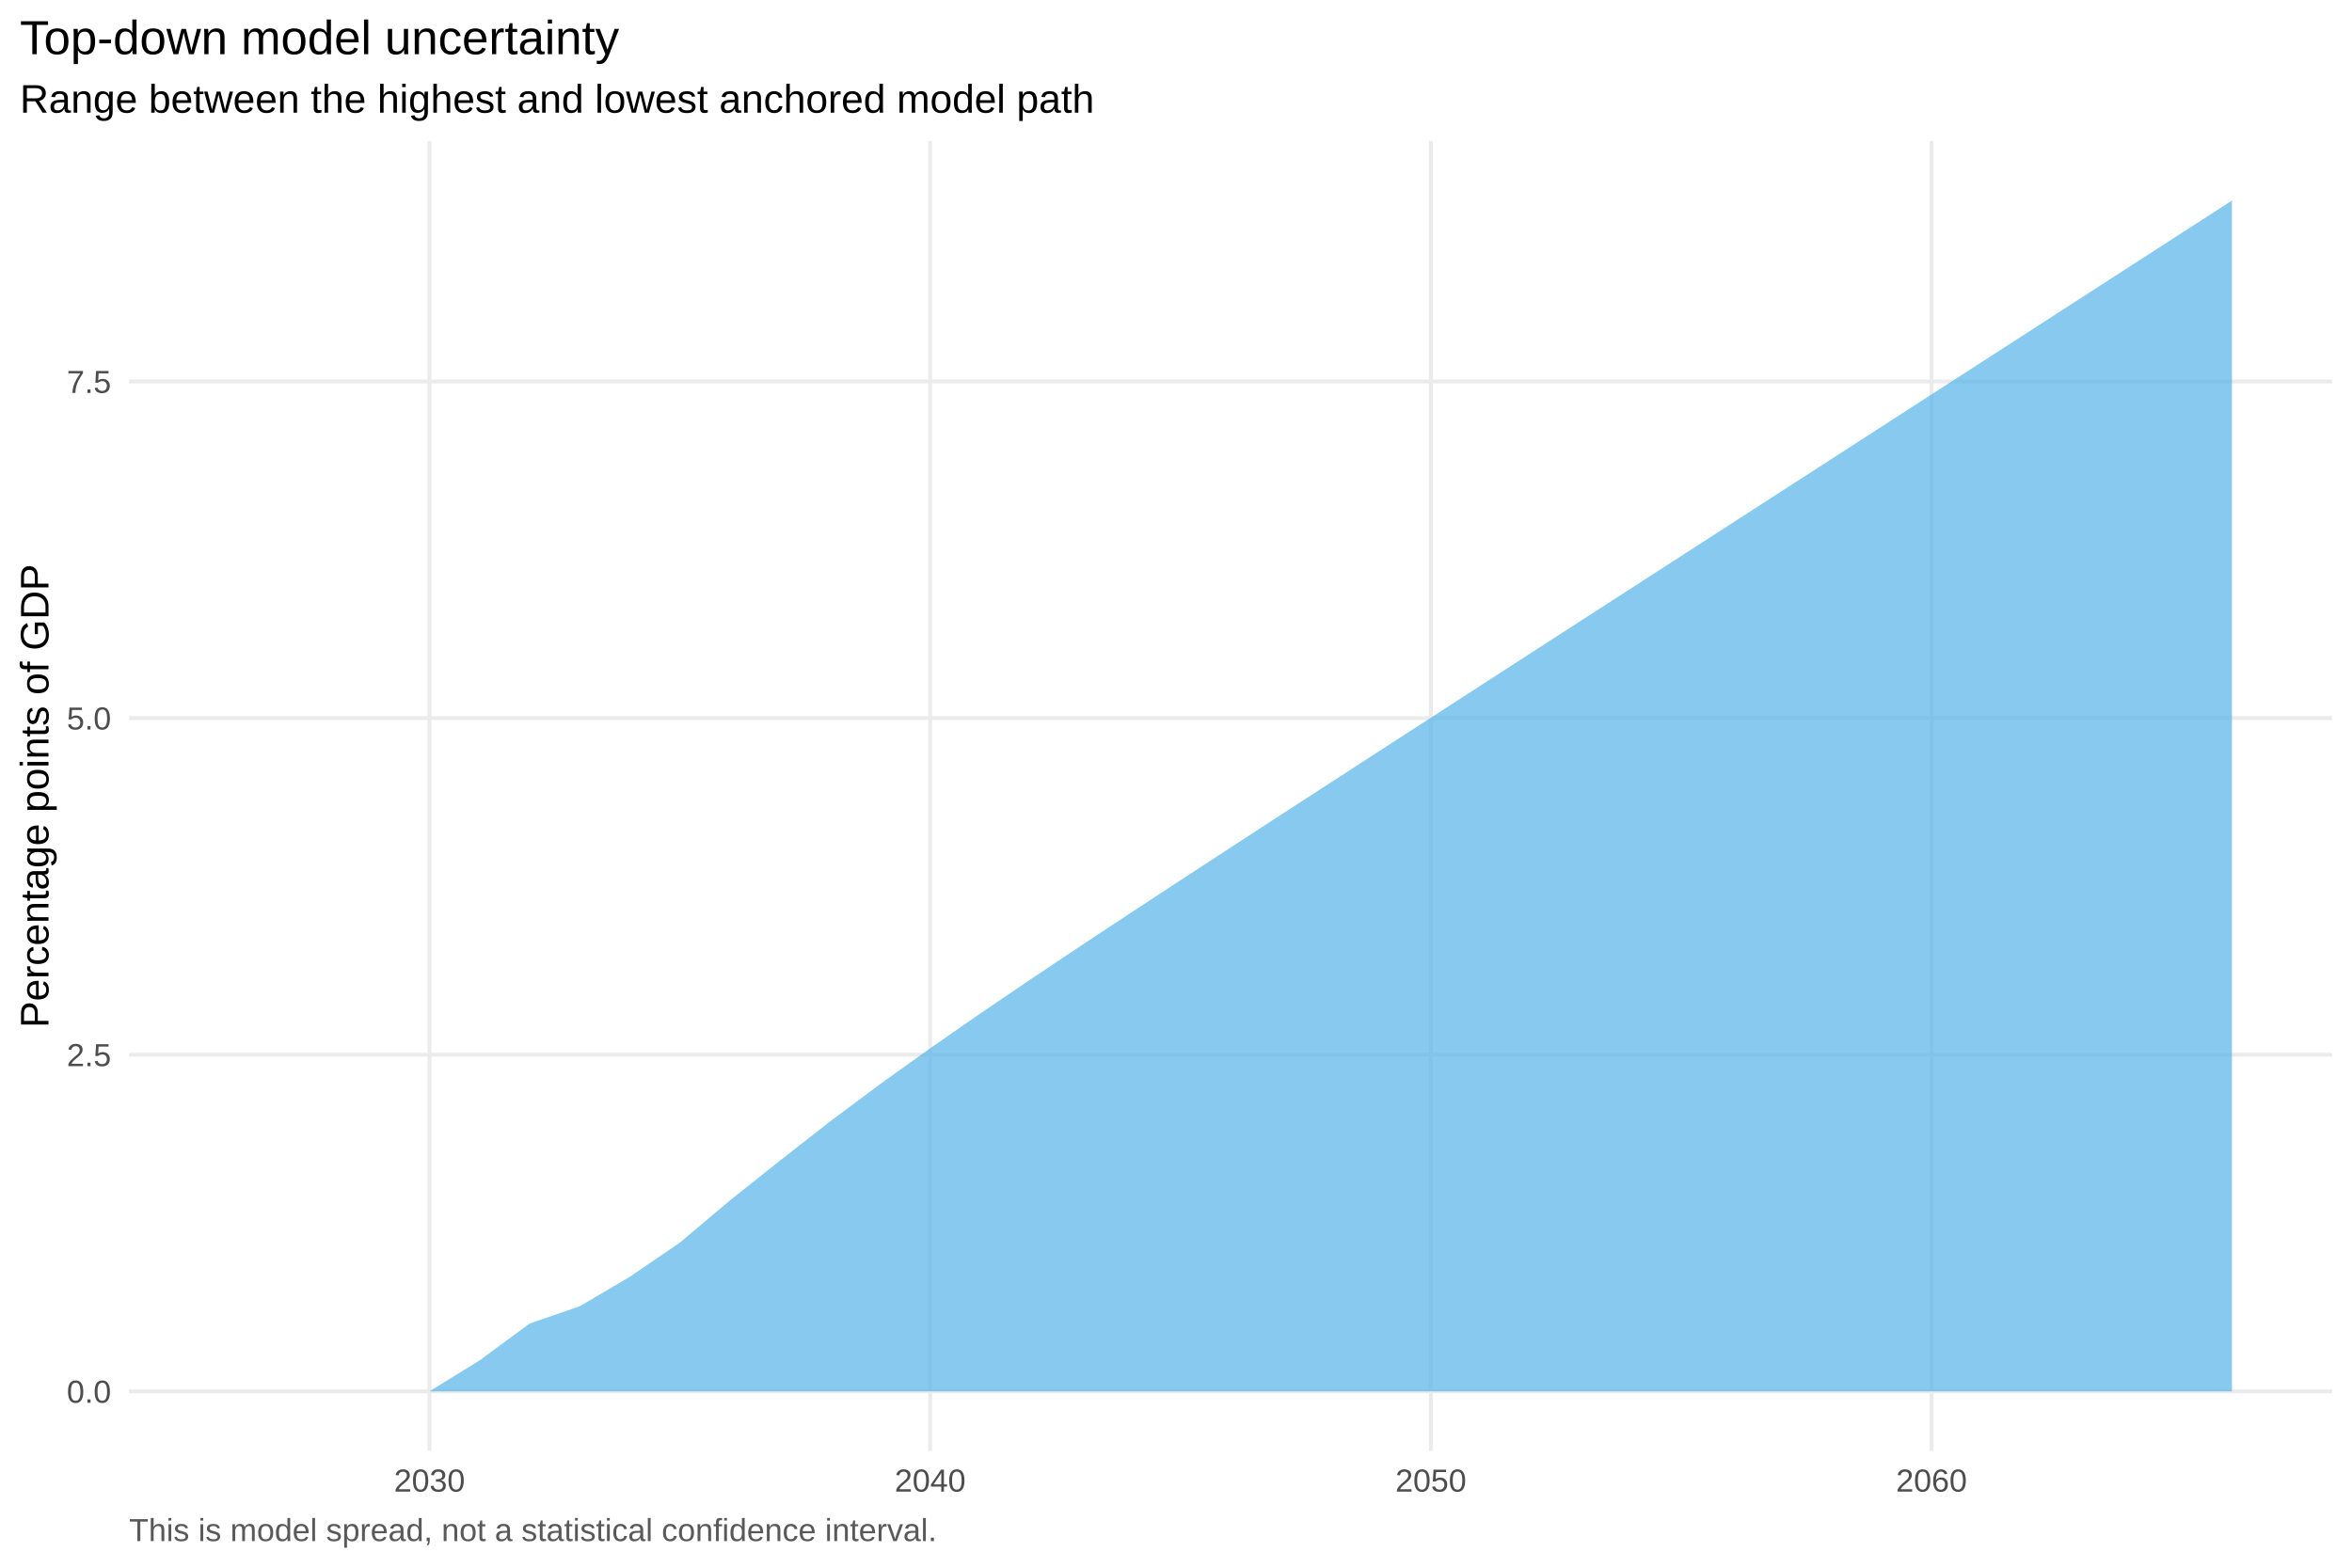
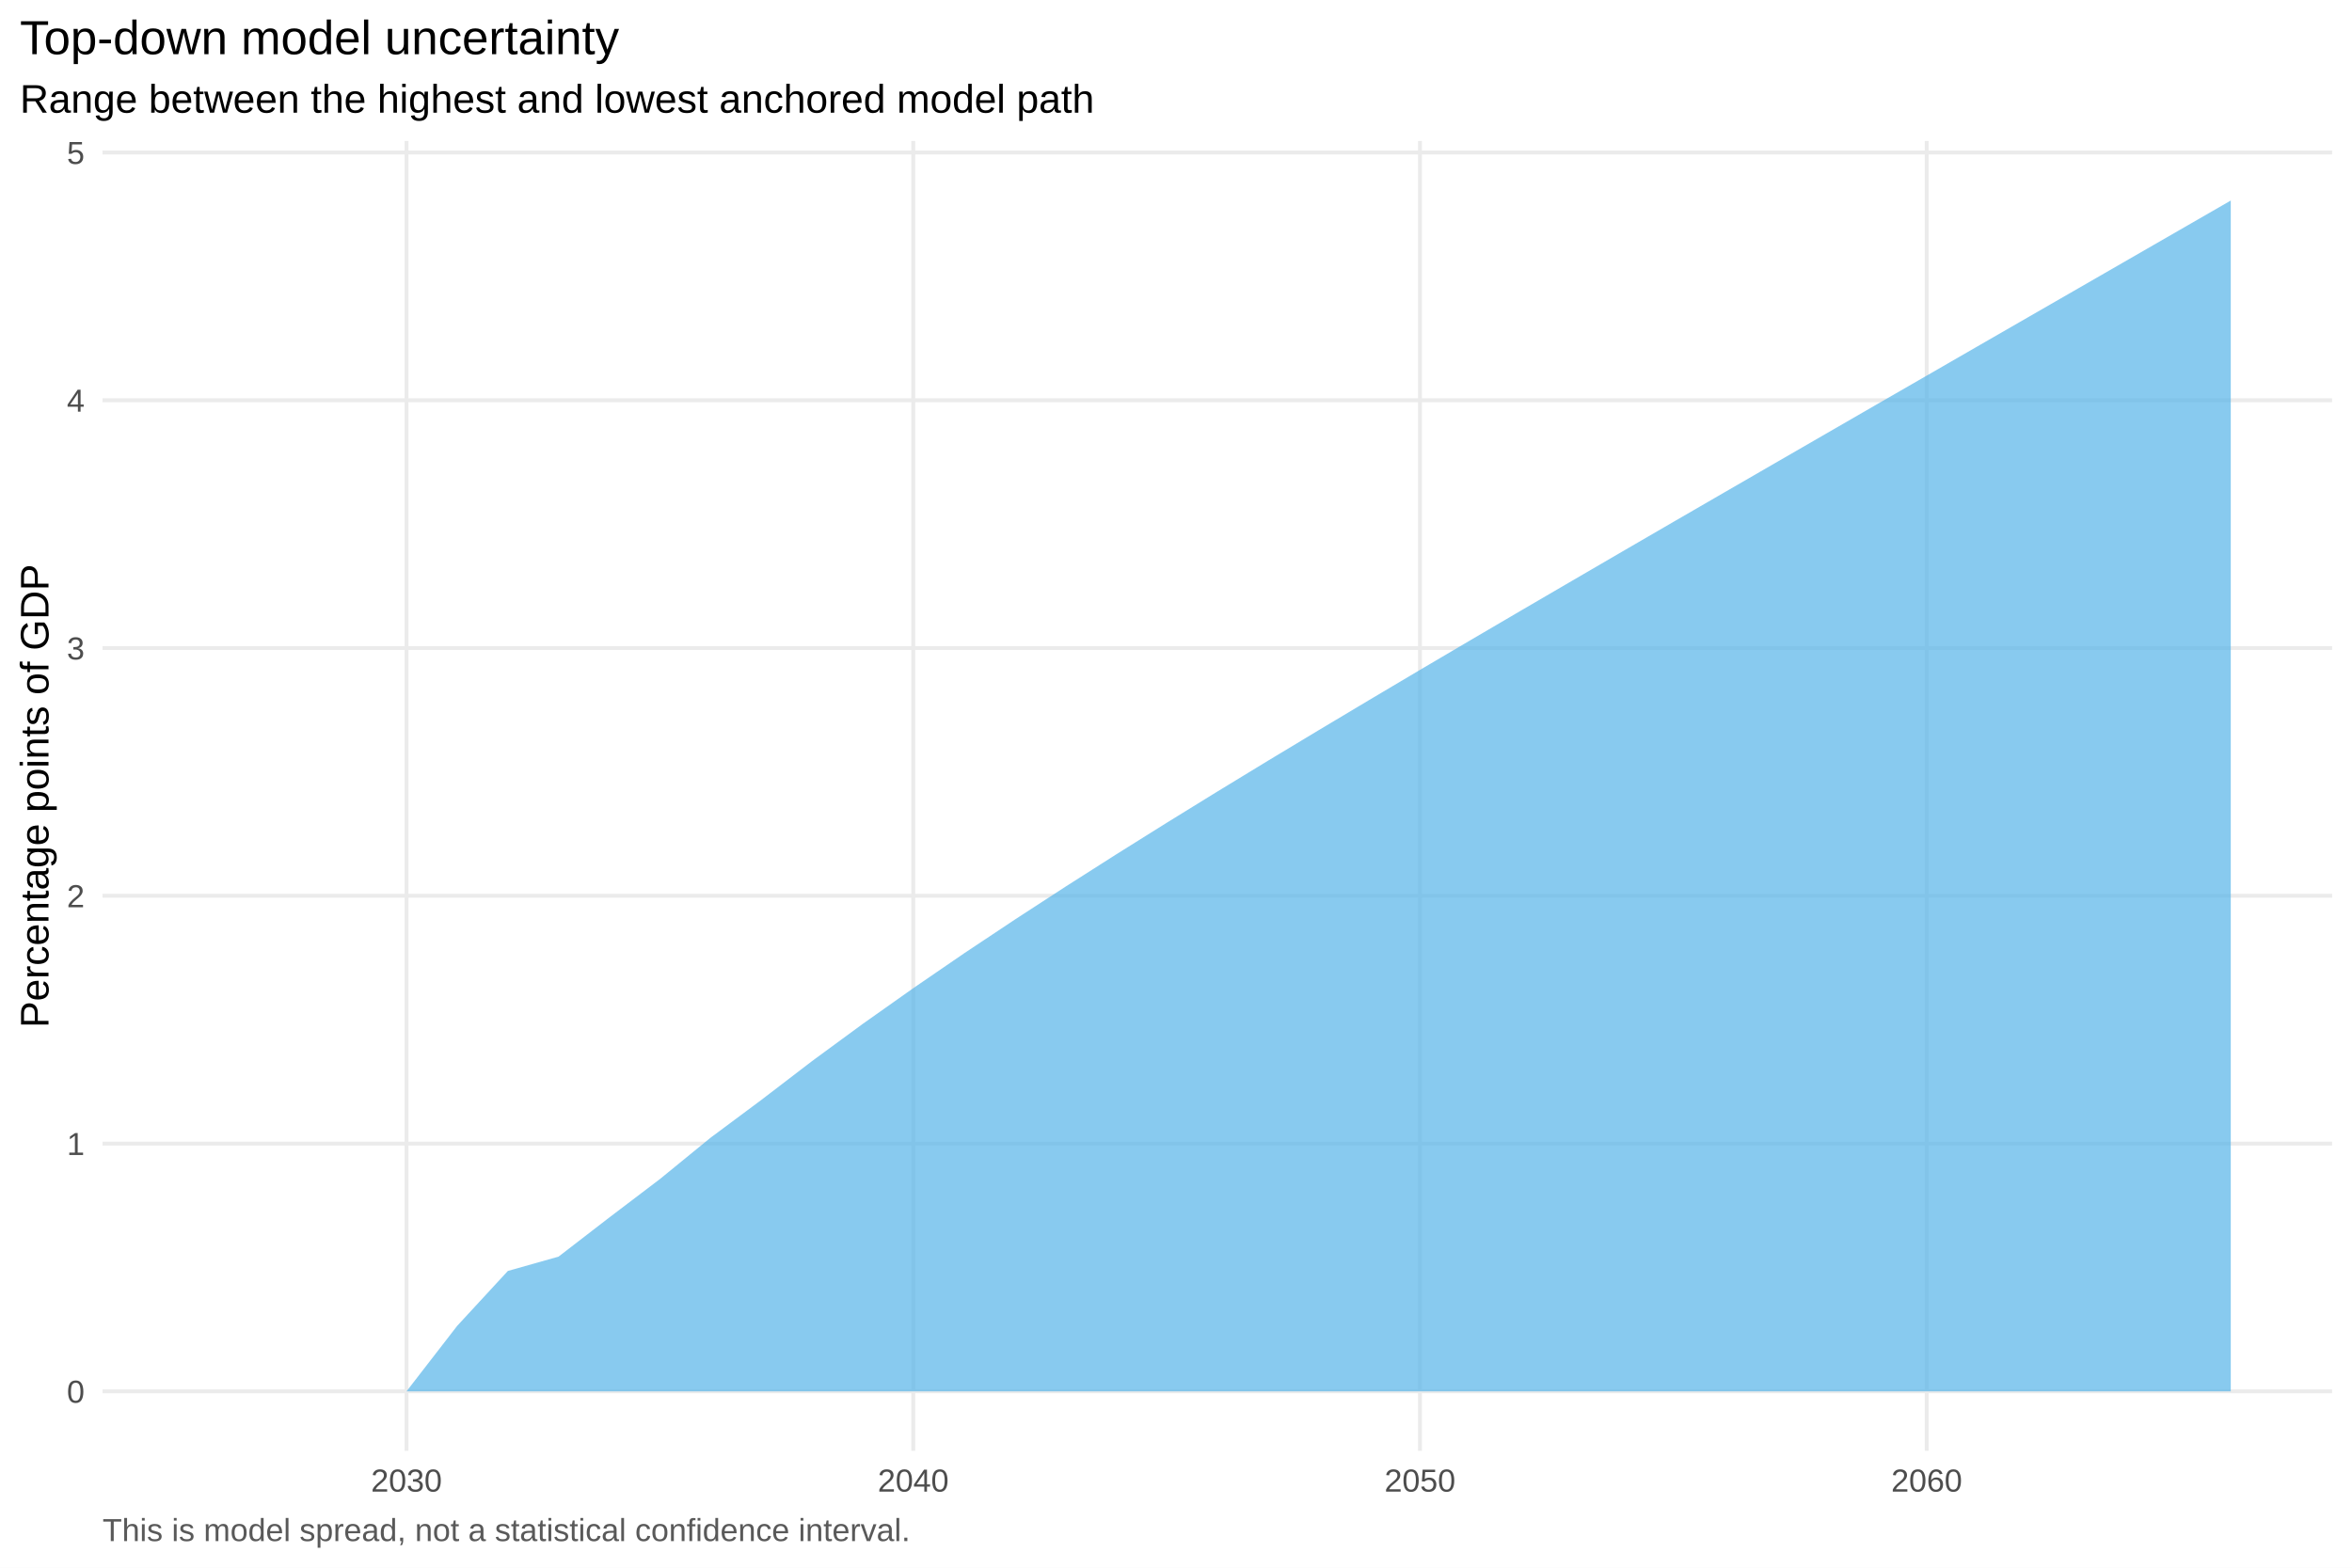
<svg xmlns="http://www.w3.org/2000/svg" width="648.00pt" height="432.00pt" viewBox="0 0 648.00 432.00">
  <g class="svglite">
    <defs>
      <style type="text/css">
    .svglite line, .svglite polyline, .svglite polygon, .svglite path, .svglite rect, .svglite circle {
      fill: none;
      stroke: #000000;
      stroke-linecap: round;
      stroke-linejoin: round;
      stroke-miterlimit: 10.00;
    }
    .svglite text {
      white-space: pre;
    }
    .svglite g.glyphgroup path {
      fill: inherit;
      stroke: none;
    }
  </style>
    </defs>
    <rect width="100%" height="100%" style="stroke: none; fill: #FFFFFF;" />
    <defs>
      <clipPath id="cpMC4wMHw2NDguMDB8MC4wMHw0MzIuMDA=">
        <rect x="0.00" y="0.00" width="648.00" height="432.00" />
      </clipPath>
    </defs>
    <g clip-path="url(#cpMC4wMHw2NDguMDB8MC4wMHw0MzIuMDA=)">
-       <rect x="-0" y="0" width="648.00" height="432.00" style="stroke-width: 1.07; stroke: none; fill: #FFFFFF;" />
+       <rect x="0.00" y="0" width="648.00" height="432.00" style="stroke-width: 1.07; stroke: none; fill: #FFFFFF;" />
    </g>
    <defs>
-       <clipPath id="cpMzUuNTZ8NjQyLjUyfDM4Ljg1fDM5OS44MQ==">
-         <rect x="35.56" y="38.85" width="606.96" height="360.96" />
+       <clipPath id="cpMjguMjR8NjQyLjUyfDM4Ljg1fDM5OS44MQ==">
+         <rect x="28.24" y="38.85" width="614.28" height="360.96" />
      </clipPath>
    </defs>
-     <g clip-path="url(#cpMzUuNTZ8NjQyLjUyfDM4Ljg1fDM5OS44MQ==)">
-       <polyline points="35.56,383.40 642.52,383.40 " style="stroke-width: 1.07; stroke: #EBEBEB; stroke-linecap: butt;" />
-       <polyline points="35.56,290.64 642.52,290.64 " style="stroke-width: 1.07; stroke: #EBEBEB; stroke-linecap: butt;" />
-       <polyline points="35.56,197.88 642.52,197.88 " style="stroke-width: 1.07; stroke: #EBEBEB; stroke-linecap: butt;" />
-       <polyline points="35.56,105.12 642.52,105.12 " style="stroke-width: 1.07; stroke: #EBEBEB; stroke-linecap: butt;" />
-       <polyline points="118.33,399.81 118.33,38.85 " style="stroke-width: 1.07; stroke: #EBEBEB; stroke-linecap: butt;" />
-       <polyline points="256.28,399.81 256.28,38.85 " style="stroke-width: 1.07; stroke: #EBEBEB; stroke-linecap: butt;" />
-       <polyline points="394.22,399.81 394.22,38.85 " style="stroke-width: 1.07; stroke: #EBEBEB; stroke-linecap: butt;" />
-       <polyline points="532.16,399.81 532.16,38.85 " style="stroke-width: 1.07; stroke: #EBEBEB; stroke-linecap: butt;" />
-       <polygon points="63.15,383.40 76.95,383.40 90.74,383.40 104.54,383.40 118.33,383.40 132.13,374.88 145.92,364.72 159.71,359.97 173.51,351.84 187.30,342.43 201.10,330.80 214.89,319.82 228.69,309.04 242.48,298.74 256.28,288.86 270.07,279.29 283.86,269.93 297.66,260.71 311.45,251.60 325.25,242.55 339.04,233.55 352.84,224.57 366.63,215.63 380.43,206.69 394.22,197.77 408.01,188.85 421.81,179.93 435.60,171.02 449.40,162.12 463.19,153.21 476.99,144.30 490.78,135.40 504.58,126.49 518.37,117.59 532.16,108.68 545.96,99.78 559.75,90.88 573.55,81.97 587.34,73.07 601.14,64.16 614.93,55.26 614.93,383.40 601.14,383.40 587.34,383.40 573.55,383.40 559.75,383.40 545.96,383.40 532.16,383.40 518.37,383.40 504.58,383.40 490.78,383.40 476.99,383.40 463.19,383.40 449.40,383.40 435.60,383.40 421.81,383.40 408.01,383.40 394.22,383.40 380.43,383.40 366.63,383.40 352.84,383.40 339.04,383.40 325.25,383.40 311.45,383.40 297.66,383.40 283.86,383.40 270.07,383.40 256.28,383.40 242.48,383.40 228.69,383.40 214.89,383.40 201.10,383.40 187.30,383.40 173.51,383.40 159.71,383.40 145.92,383.40 132.13,383.40 118.33,383.40 104.54,383.40 90.74,383.40 76.95,383.40 63.15,383.40 " style="stroke-width: 0.00; stroke: none; stroke-linecap: butt; fill: #56B4E9; fill-opacity: 0.70;" />
-       <polyline points="63.15,383.40 76.95,383.40 90.74,383.40 104.54,383.40 118.33,383.40 132.13,374.88 145.92,364.72 159.71,359.97 173.51,351.84 187.30,342.43 201.10,330.80 214.89,319.82 228.69,309.04 242.48,298.74 256.28,288.86 270.07,279.29 283.86,269.93 297.66,260.71 311.45,251.60 325.25,242.55 339.04,233.55 352.84,224.57 366.63,215.63 380.43,206.69 394.22,197.77 408.01,188.85 421.81,179.93 435.60,171.02 449.40,162.12 463.19,153.21 476.99,144.30 490.78,135.40 504.58,126.49 518.37,117.59 532.16,108.68 545.96,99.78 559.75,90.88 573.55,81.97 587.34,73.07 601.14,64.16 614.93,55.26 " style="stroke-width: 1.07; stroke: none; stroke-linecap: butt;" />
+     <g clip-path="url(#cpMjguMjR8NjQyLjUyfDM4Ljg1fDM5OS44MQ==)">
+       <polyline points="28.24,383.40 642.52,383.40 " style="stroke-width: 1.07; stroke: #EBEBEB; stroke-linecap: butt;" />
+       <polyline points="28.24,315.13 642.52,315.13 " style="stroke-width: 1.07; stroke: #EBEBEB; stroke-linecap: butt;" />
+       <polyline points="28.24,246.85 642.52,246.85 " style="stroke-width: 1.07; stroke: #EBEBEB; stroke-linecap: butt;" />
+       <polyline points="28.24,178.58 642.52,178.58 " style="stroke-width: 1.07; stroke: #EBEBEB; stroke-linecap: butt;" />
+       <polyline points="28.24,110.30 642.52,110.30 " style="stroke-width: 1.07; stroke: #EBEBEB; stroke-linecap: butt;" />
+       <polyline points="28.24,42.03 642.52,42.03 " style="stroke-width: 1.07; stroke: #EBEBEB; stroke-linecap: butt;" />
+       <polyline points="112.00,399.81 112.00,38.85 " style="stroke-width: 1.07; stroke: #EBEBEB; stroke-linecap: butt;" />
+       <polyline points="251.61,399.81 251.61,38.85 " style="stroke-width: 1.07; stroke: #EBEBEB; stroke-linecap: butt;" />
+       <polyline points="391.22,399.81 391.22,38.85 " style="stroke-width: 1.07; stroke: #EBEBEB; stroke-linecap: butt;" />
+       <polyline points="530.83,399.81 530.83,38.85 " style="stroke-width: 1.07; stroke: #EBEBEB; stroke-linecap: butt;" />
+       <polygon points="56.16,383.40 70.12,383.40 84.08,383.40 98.04,383.40 112.00,383.40 125.96,365.36 139.92,350.23 153.89,346.28 167.85,335.51 181.81,324.91 195.77,313.51 209.73,303.12 223.69,292.43 237.65,282.18 251.61,272.31 265.57,262.74 279.53,253.45 293.50,244.37 307.46,235.48 321.42,226.74 335.38,218.13 349.34,209.63 363.30,201.22 377.26,192.88 391.22,184.60 405.18,176.38 419.14,168.20 433.11,160.05 447.07,151.92 461.03,143.82 474.99,135.74 488.95,127.67 502.91,119.61 516.87,111.55 530.83,103.51 544.79,95.46 558.75,87.42 572.72,79.38 586.68,71.34 600.64,63.30 614.60,55.26 614.60,383.40 600.64,383.40 586.68,383.40 572.72,383.40 558.75,383.40 544.79,383.40 530.83,383.40 516.87,383.40 502.91,383.40 488.95,383.40 474.99,383.40 461.03,383.40 447.07,383.40 433.11,383.40 419.14,383.40 405.18,383.40 391.22,383.40 377.26,383.40 363.30,383.40 349.34,383.40 335.38,383.40 321.42,383.40 307.46,383.40 293.50,383.40 279.53,383.40 265.57,383.40 251.61,383.40 237.65,383.40 223.69,383.40 209.73,383.40 195.77,383.40 181.81,383.40 167.85,383.40 153.89,383.40 139.92,383.40 125.96,383.40 112.00,383.40 98.04,383.40 84.08,383.40 70.12,383.40 56.16,383.40 " style="stroke-width: 0.00; stroke: none; stroke-linecap: butt; fill: #56B4E9; fill-opacity: 0.70;" />
+       <polyline points="56.16,383.40 70.12,383.40 84.08,383.40 98.04,383.40 112.00,383.40 125.96,365.36 139.92,350.23 153.89,346.28 167.85,335.51 181.81,324.91 195.77,313.51 209.73,303.12 223.69,292.43 237.65,282.18 251.61,272.31 265.57,262.74 279.53,253.45 293.50,244.37 307.46,235.48 321.42,226.74 335.38,218.13 349.34,209.63 363.30,201.22 377.26,192.88 391.22,184.60 405.18,176.38 419.14,168.20 433.11,160.05 447.07,151.92 461.03,143.82 474.99,135.74 488.95,127.67 502.91,119.61 516.87,111.55 530.83,103.51 544.79,95.46 558.75,87.42 572.72,79.38 586.68,71.34 600.64,63.30 614.60,55.26 " style="stroke-width: 1.07; stroke: none; stroke-linecap: butt;" />
    </g>
    <g clip-path="url(#cpMC4wMHw2NDguMDB8MC4wMHw0MzIuMDA=)">
-       <text x="30.63" y="386.55" text-anchor="end" style="font-size: 8.80px;fill: #4D4D4D; font-family: &quot;Arial&quot;;" textLength="12.22px" lengthAdjust="spacingAndGlyphs">0.0</text>
-       <text x="30.63" y="293.79" text-anchor="end" style="font-size: 8.80px;fill: #4D4D4D; font-family: &quot;Arial&quot;;" textLength="12.22px" lengthAdjust="spacingAndGlyphs">2.5</text>
-       <text x="30.63" y="201.03" text-anchor="end" style="font-size: 8.80px;fill: #4D4D4D; font-family: &quot;Arial&quot;;" textLength="12.22px" lengthAdjust="spacingAndGlyphs">5.0</text>
-       <text x="30.63" y="108.27" text-anchor="end" style="font-size: 8.80px;fill: #4D4D4D; font-family: &quot;Arial&quot;;" textLength="12.22px" lengthAdjust="spacingAndGlyphs">7.5</text>
-       <text x="118.33" y="411.04" text-anchor="middle" style="font-size: 8.80px;fill: #4D4D4D; font-family: &quot;Arial&quot;;" textLength="19.56px" lengthAdjust="spacingAndGlyphs">2030</text>
-       <text x="256.28" y="411.04" text-anchor="middle" style="font-size: 8.80px;fill: #4D4D4D; font-family: &quot;Arial&quot;;" textLength="19.56px" lengthAdjust="spacingAndGlyphs">2040</text>
-       <text x="394.22" y="411.04" text-anchor="middle" style="font-size: 8.80px;fill: #4D4D4D; font-family: &quot;Arial&quot;;" textLength="19.56px" lengthAdjust="spacingAndGlyphs">2050</text>
-       <text x="532.16" y="411.04" text-anchor="middle" style="font-size: 8.80px;fill: #4D4D4D; font-family: &quot;Arial&quot;;" textLength="19.56px" lengthAdjust="spacingAndGlyphs">2060</text>
+       <text x="23.31" y="386.55" text-anchor="end" style="font-size: 8.80px;fill: #4D4D4D; font-family: &quot;Arial&quot;;" textLength="4.89px" lengthAdjust="spacingAndGlyphs">0</text>
+       <text x="23.31" y="318.28" text-anchor="end" style="font-size: 8.80px;fill: #4D4D4D; font-family: &quot;Arial&quot;;" textLength="4.89px" lengthAdjust="spacingAndGlyphs">1</text>
+       <text x="23.31" y="250.00" text-anchor="end" style="font-size: 8.80px;fill: #4D4D4D; font-family: &quot;Arial&quot;;" textLength="4.89px" lengthAdjust="spacingAndGlyphs">2</text>
+       <text x="23.31" y="181.73" text-anchor="end" style="font-size: 8.80px;fill: #4D4D4D; font-family: &quot;Arial&quot;;" textLength="4.89px" lengthAdjust="spacingAndGlyphs">3</text>
+       <text x="23.31" y="113.45" text-anchor="end" style="font-size: 8.80px;fill: #4D4D4D; font-family: &quot;Arial&quot;;" textLength="4.89px" lengthAdjust="spacingAndGlyphs">4</text>
+       <text x="23.31" y="45.18" text-anchor="end" style="font-size: 8.80px;fill: #4D4D4D; font-family: &quot;Arial&quot;;" textLength="4.89px" lengthAdjust="spacingAndGlyphs">5</text>
+       <text x="112.00" y="411.04" text-anchor="middle" style="font-size: 8.80px;fill: #4D4D4D; font-family: &quot;Arial&quot;;" textLength="19.56px" lengthAdjust="spacingAndGlyphs">2030</text>
+       <text x="251.61" y="411.04" text-anchor="middle" style="font-size: 8.80px;fill: #4D4D4D; font-family: &quot;Arial&quot;;" textLength="19.56px" lengthAdjust="spacingAndGlyphs">2040</text>
+       <text x="391.22" y="411.04" text-anchor="middle" style="font-size: 8.80px;fill: #4D4D4D; font-family: &quot;Arial&quot;;" textLength="19.56px" lengthAdjust="spacingAndGlyphs">2050</text>
+       <text x="530.83" y="411.04" text-anchor="middle" style="font-size: 8.80px;fill: #4D4D4D; font-family: &quot;Arial&quot;;" textLength="19.56px" lengthAdjust="spacingAndGlyphs">2060</text>
      <text transform="translate(13.36,219.33) rotate(-90)" text-anchor="middle" style="font-size: 11.00px; font-family: &quot;Arial&quot;;" textLength="127.91px" lengthAdjust="spacingAndGlyphs">Percentage points of GDP</text>
      <text x="5.48" y="31.05" style="font-size: 11.00px; font-family: &quot;Arial&quot;;" textLength="296.25px" lengthAdjust="spacingAndGlyphs">Range between the highest and lowest anchored model path</text>
      <text x="5.48" y="14.93" style="font-size: 13.20px; font-family: &quot;Arial&quot;;" textLength="164.84px" lengthAdjust="spacingAndGlyphs">Top-down model uncertainty</text>
-       <text x="35.56" y="424.67" style="font-size: 8.80px;fill: #595959; font-family: &quot;Arial&quot;;" textLength="222.38px" lengthAdjust="spacingAndGlyphs">This is model spread, not a statistical confidence interval.</text>
+       <text x="28.24" y="424.67" style="font-size: 8.80px;fill: #595959; font-family: &quot;Arial&quot;;" textLength="222.38px" lengthAdjust="spacingAndGlyphs">This is model spread, not a statistical confidence interval.</text>
    </g>
  </g>
</svg>
